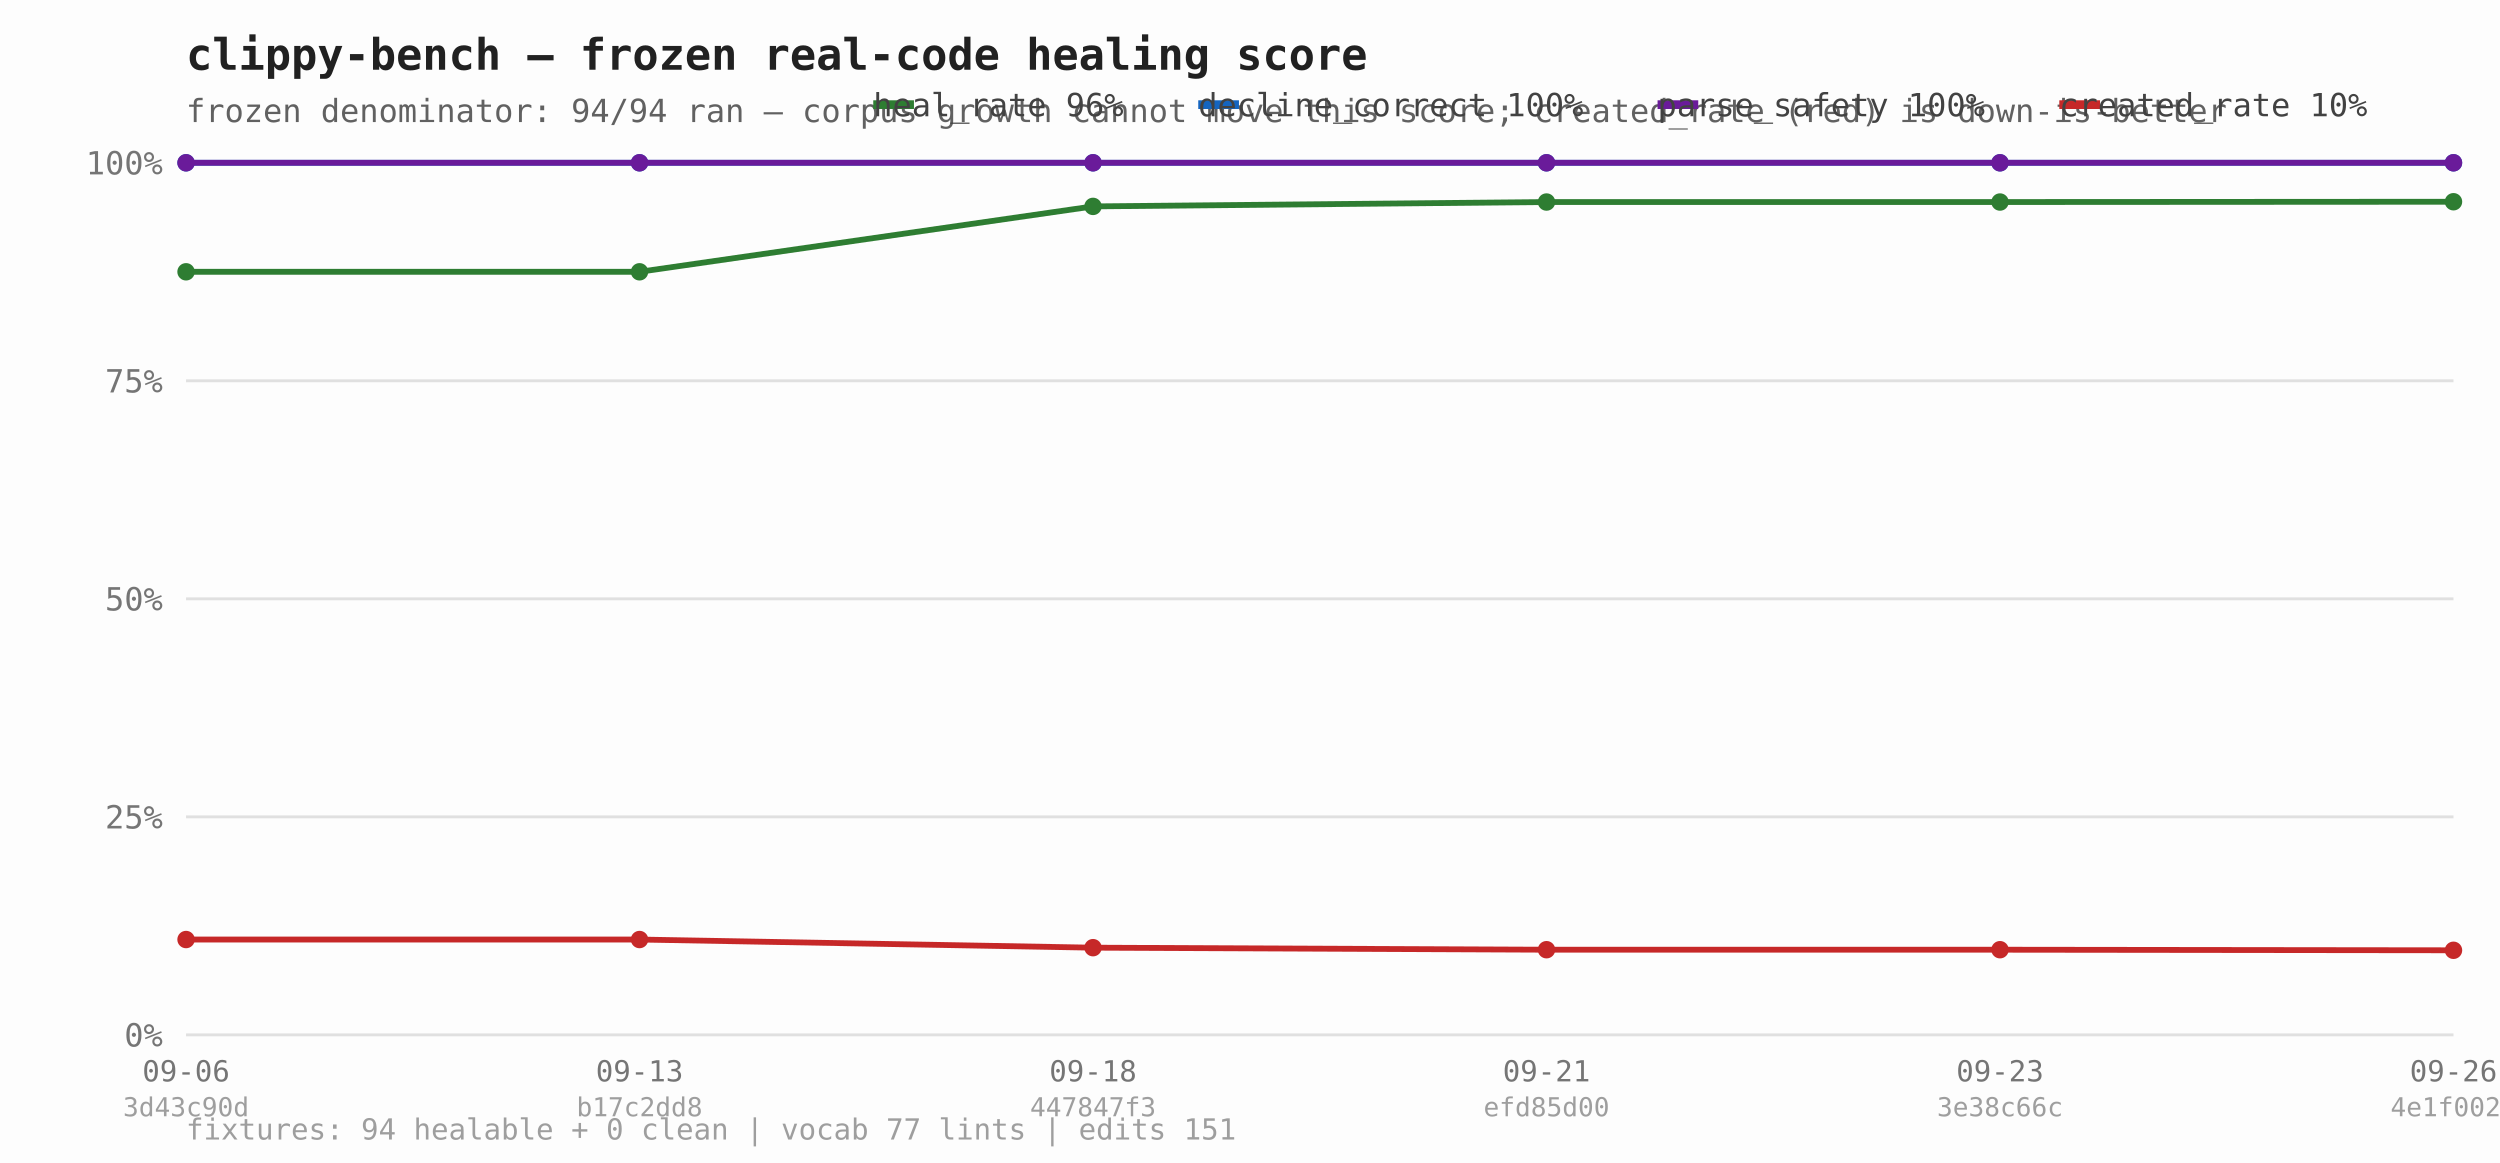
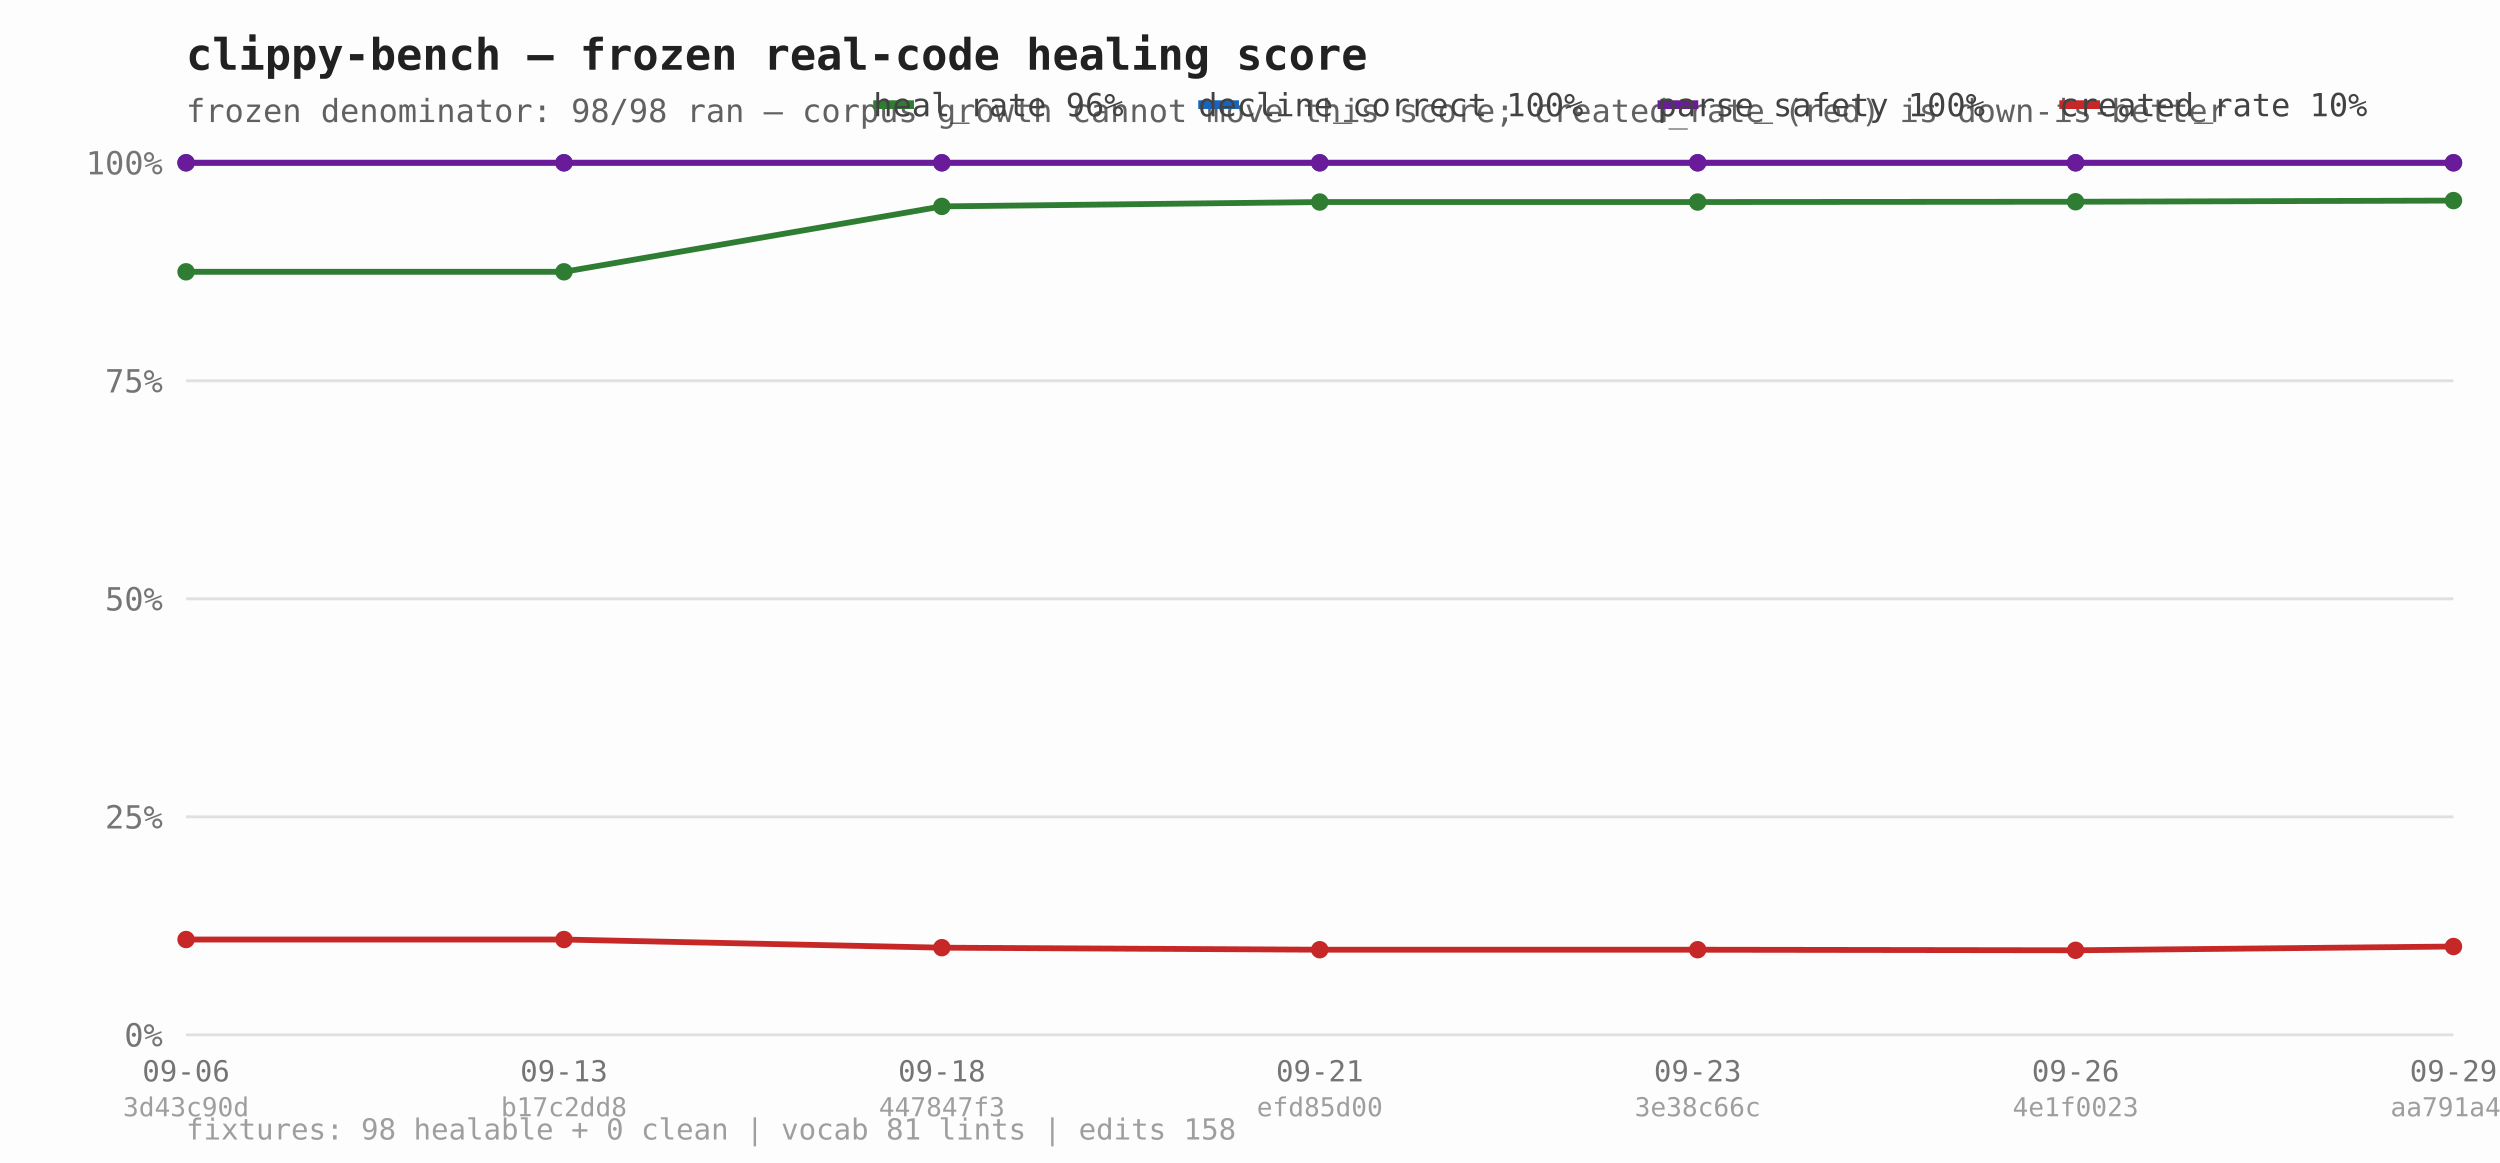
<svg xmlns="http://www.w3.org/2000/svg" width="860" height="400" viewBox="0 0 860 400" font-family="ui-monospace,Menlo,monospace">
  <rect width="100%" height="100%" fill="#fdfdfd" />
  <text x="64" y="24" font-size="15" font-weight="bold" fill="#212121">clippy-bench — frozen real-code healing score</text>
-   <text x="64" y="42" font-size="11" fill="#616161">frozen denominator: 94/94 ran — corpus growth cannot move this score; created_rate (red) is down-is-better</text>
+   <text x="64" y="42" font-size="11" fill="#616161">frozen denominator: 98/98 ran — corpus growth cannot move this score; created_rate (red) is down-is-better</text>
  <line x1="64" y1="356.0" x2="844" y2="356.0" stroke="#e0e0e0" stroke-width="1" />
  <text x="56" y="360.0" font-size="11" fill="#757575" text-anchor="end">0%</text>
  <line x1="64" y1="281.0" x2="844" y2="281.0" stroke="#e0e0e0" stroke-width="1" />
  <text x="56" y="285.0" font-size="11" fill="#757575" text-anchor="end">25%</text>
  <line x1="64" y1="206.0" x2="844" y2="206.0" stroke="#e0e0e0" stroke-width="1" />
  <text x="56" y="210.0" font-size="11" fill="#757575" text-anchor="end">50%</text>
  <line x1="64" y1="131.0" x2="844" y2="131.0" stroke="#e0e0e0" stroke-width="1" />
  <text x="56" y="135.0" font-size="11" fill="#757575" text-anchor="end">75%</text>
  <line x1="64" y1="56.0" x2="844" y2="56.0" stroke="#e0e0e0" stroke-width="1" />
  <text x="56" y="60.0" font-size="11" fill="#757575" text-anchor="end">100%</text>
  <line x1="708.4" y1="36" x2="722.4" y2="36" stroke="#c62828" stroke-width="3" />
  <text x="708.4" y="40" font-size="11" fill="#424242">created_rate 10%</text>
  <line x1="570.2" y1="36" x2="584.2" y2="36" stroke="#6a1b9a" stroke-width="3" />
  <text x="570.2" y="40" font-size="11" fill="#424242">parse_safety 100%</text>
  <line x1="412.2" y1="36" x2="426.2" y2="36" stroke="#1565c0" stroke-width="3" />
  <text x="412.2" y="40" font-size="11" fill="#424242">decline_correct 100%</text>
  <line x1="300.4" y1="36" x2="314.4" y2="36" stroke="#2e7d32" stroke-width="3" />
  <text x="300.4" y="40" font-size="11" fill="#424242">heal_rate 96%</text>
-   <path d="M 64.0 93.5 L 220.0 93.5 L 376.0 71.0 L 532.0 69.5 L 688.0 69.5 L 844.0 69.4" fill="none" stroke="#2e7d32" stroke-width="2" stroke-linejoin="round" stroke-linecap="round" />
+   <path d="M 64.0 93.5 L 194.0 93.5 L 324.0 71.0 L 454.0 69.5 L 584.0 69.5 L 714.0 69.4 L 844.0 69.0" fill="none" stroke="#2e7d32" stroke-width="2" stroke-linejoin="round" stroke-linecap="round" />
  <circle cx="64.0" cy="93.5" r="3" fill="#2e7d32" />
-   <circle cx="220.0" cy="93.5" r="3" fill="#2e7d32" />
-   <circle cx="376.0" cy="71.0" r="3" fill="#2e7d32" />
-   <circle cx="532.0" cy="69.5" r="3" fill="#2e7d32" />
-   <circle cx="688.0" cy="69.5" r="3" fill="#2e7d32" />
-   <circle cx="844.0" cy="69.4" r="3" fill="#2e7d32" />
-   <path d="M 64.0 56.0 L 220.0 56.0 L 376.0 56.0 L 532.0 56.0 L 688.0 56.0 L 844.0 56.0" fill="none" stroke="#1565c0" stroke-width="2" stroke-linejoin="round" stroke-linecap="round" />
+   <circle cx="194.0" cy="93.5" r="3" fill="#2e7d32" />
+   <circle cx="324.0" cy="71.0" r="3" fill="#2e7d32" />
+   <circle cx="454.0" cy="69.5" r="3" fill="#2e7d32" />
+   <circle cx="584.0" cy="69.5" r="3" fill="#2e7d32" />
+   <circle cx="714.0" cy="69.4" r="3" fill="#2e7d32" />
+   <circle cx="844.0" cy="69.0" r="3" fill="#2e7d32" />
+   <path d="M 64.0 56.0 L 194.0 56.0 L 324.0 56.0 L 454.0 56.0 L 584.0 56.0 L 714.0 56.0 L 844.0 56.0" fill="none" stroke="#1565c0" stroke-width="2" stroke-linejoin="round" stroke-linecap="round" />
  <circle cx="64.0" cy="56.0" r="3" fill="#1565c0" />
-   <circle cx="220.0" cy="56.0" r="3" fill="#1565c0" />
-   <circle cx="376.0" cy="56.0" r="3" fill="#1565c0" />
-   <circle cx="532.0" cy="56.0" r="3" fill="#1565c0" />
-   <circle cx="688.0" cy="56.0" r="3" fill="#1565c0" />
+   <circle cx="194.0" cy="56.0" r="3" fill="#1565c0" />
+   <circle cx="324.0" cy="56.0" r="3" fill="#1565c0" />
+   <circle cx="454.0" cy="56.0" r="3" fill="#1565c0" />
+   <circle cx="584.0" cy="56.0" r="3" fill="#1565c0" />
+   <circle cx="714.0" cy="56.0" r="3" fill="#1565c0" />
  <circle cx="844.0" cy="56.0" r="3" fill="#1565c0" />
-   <path d="M 64.0 56.0 L 220.0 56.0 L 376.0 56.0 L 532.0 56.0 L 688.0 56.0 L 844.0 56.0" fill="none" stroke="#6a1b9a" stroke-width="2" stroke-linejoin="round" stroke-linecap="round" />
+   <path d="M 64.0 56.0 L 194.0 56.0 L 324.0 56.0 L 454.0 56.0 L 584.0 56.0 L 714.0 56.0 L 844.0 56.0" fill="none" stroke="#6a1b9a" stroke-width="2" stroke-linejoin="round" stroke-linecap="round" />
  <circle cx="64.0" cy="56.0" r="3" fill="#6a1b9a" />
-   <circle cx="220.0" cy="56.0" r="3" fill="#6a1b9a" />
-   <circle cx="376.0" cy="56.0" r="3" fill="#6a1b9a" />
-   <circle cx="532.0" cy="56.0" r="3" fill="#6a1b9a" />
-   <circle cx="688.0" cy="56.0" r="3" fill="#6a1b9a" />
+   <circle cx="194.0" cy="56.0" r="3" fill="#6a1b9a" />
+   <circle cx="324.0" cy="56.0" r="3" fill="#6a1b9a" />
+   <circle cx="454.0" cy="56.0" r="3" fill="#6a1b9a" />
+   <circle cx="584.0" cy="56.0" r="3" fill="#6a1b9a" />
+   <circle cx="714.0" cy="56.0" r="3" fill="#6a1b9a" />
  <circle cx="844.0" cy="56.0" r="3" fill="#6a1b9a" />
-   <path d="M 64.0 323.2 L 220.0 323.2 L 376.0 326.0 L 532.0 326.7 L 688.0 326.7 L 844.0 326.9" fill="none" stroke="#c62828" stroke-width="2" stroke-linejoin="round" stroke-linecap="round" />
+   <path d="M 64.0 323.2 L 194.0 323.2 L 324.0 326.0 L 454.0 326.7 L 584.0 326.7 L 714.0 326.9 L 844.0 325.6" fill="none" stroke="#c62828" stroke-width="2" stroke-linejoin="round" stroke-linecap="round" />
  <circle cx="64.0" cy="323.2" r="3" fill="#c62828" />
-   <circle cx="220.0" cy="323.2" r="3" fill="#c62828" />
-   <circle cx="376.0" cy="326.0" r="3" fill="#c62828" />
-   <circle cx="532.0" cy="326.7" r="3" fill="#c62828" />
-   <circle cx="688.0" cy="326.7" r="3" fill="#c62828" />
-   <circle cx="844.0" cy="326.9" r="3" fill="#c62828" />
+   <circle cx="194.0" cy="323.2" r="3" fill="#c62828" />
+   <circle cx="324.0" cy="326.0" r="3" fill="#c62828" />
+   <circle cx="454.0" cy="326.7" r="3" fill="#c62828" />
+   <circle cx="584.0" cy="326.7" r="3" fill="#c62828" />
+   <circle cx="714.0" cy="326.9" r="3" fill="#c62828" />
+   <circle cx="844.0" cy="325.6" r="3" fill="#c62828" />
  <text x="64.0" y="372.0" font-size="10" fill="#757575" text-anchor="middle">09-06</text>
  <text x="64.0" y="384.0" font-size="9" fill="#9e9e9e" text-anchor="middle">3d43c90d</text>
-   <text x="220.0" y="372.0" font-size="10" fill="#757575" text-anchor="middle">09-13</text>
-   <text x="220.0" y="384.0" font-size="9" fill="#9e9e9e" text-anchor="middle">b17c2dd8</text>
-   <text x="376.0" y="372.0" font-size="10" fill="#757575" text-anchor="middle">09-18</text>
-   <text x="376.0" y="384.0" font-size="9" fill="#9e9e9e" text-anchor="middle">447847f3</text>
-   <text x="532.0" y="372.0" font-size="10" fill="#757575" text-anchor="middle">09-21</text>
-   <text x="532.0" y="384.0" font-size="9" fill="#9e9e9e" text-anchor="middle">efd85d00</text>
-   <text x="688.0" y="372.0" font-size="10" fill="#757575" text-anchor="middle">09-23</text>
-   <text x="688.0" y="384.0" font-size="9" fill="#9e9e9e" text-anchor="middle">3e38c66c</text>
-   <text x="844.0" y="372.0" font-size="10" fill="#757575" text-anchor="middle">09-26</text>
-   <text x="844.0" y="384.0" font-size="9" fill="#9e9e9e" text-anchor="middle">4e1f0023</text>
-   <text x="64" y="392.0" font-size="10" fill="#9e9e9e">fixtures: 94 healable + 0 clean | vocab 77 lints | edits 151</text>
+   <text x="194.0" y="372.0" font-size="10" fill="#757575" text-anchor="middle">09-13</text>
+   <text x="194.0" y="384.0" font-size="9" fill="#9e9e9e" text-anchor="middle">b17c2dd8</text>
+   <text x="324.0" y="372.0" font-size="10" fill="#757575" text-anchor="middle">09-18</text>
+   <text x="324.0" y="384.0" font-size="9" fill="#9e9e9e" text-anchor="middle">447847f3</text>
+   <text x="454.0" y="372.0" font-size="10" fill="#757575" text-anchor="middle">09-21</text>
+   <text x="454.0" y="384.0" font-size="9" fill="#9e9e9e" text-anchor="middle">efd85d00</text>
+   <text x="584.0" y="372.0" font-size="10" fill="#757575" text-anchor="middle">09-23</text>
+   <text x="584.0" y="384.0" font-size="9" fill="#9e9e9e" text-anchor="middle">3e38c66c</text>
+   <text x="714.0" y="372.0" font-size="10" fill="#757575" text-anchor="middle">09-26</text>
+   <text x="714.0" y="384.0" font-size="9" fill="#9e9e9e" text-anchor="middle">4e1f0023</text>
+   <text x="844.0" y="372.0" font-size="10" fill="#757575" text-anchor="middle">09-29</text>
+   <text x="844.0" y="384.0" font-size="9" fill="#9e9e9e" text-anchor="middle">aa791a46</text>
+   <text x="64" y="392.0" font-size="10" fill="#9e9e9e">fixtures: 98 healable + 0 clean | vocab 81 lints | edits 158</text>
</svg>
